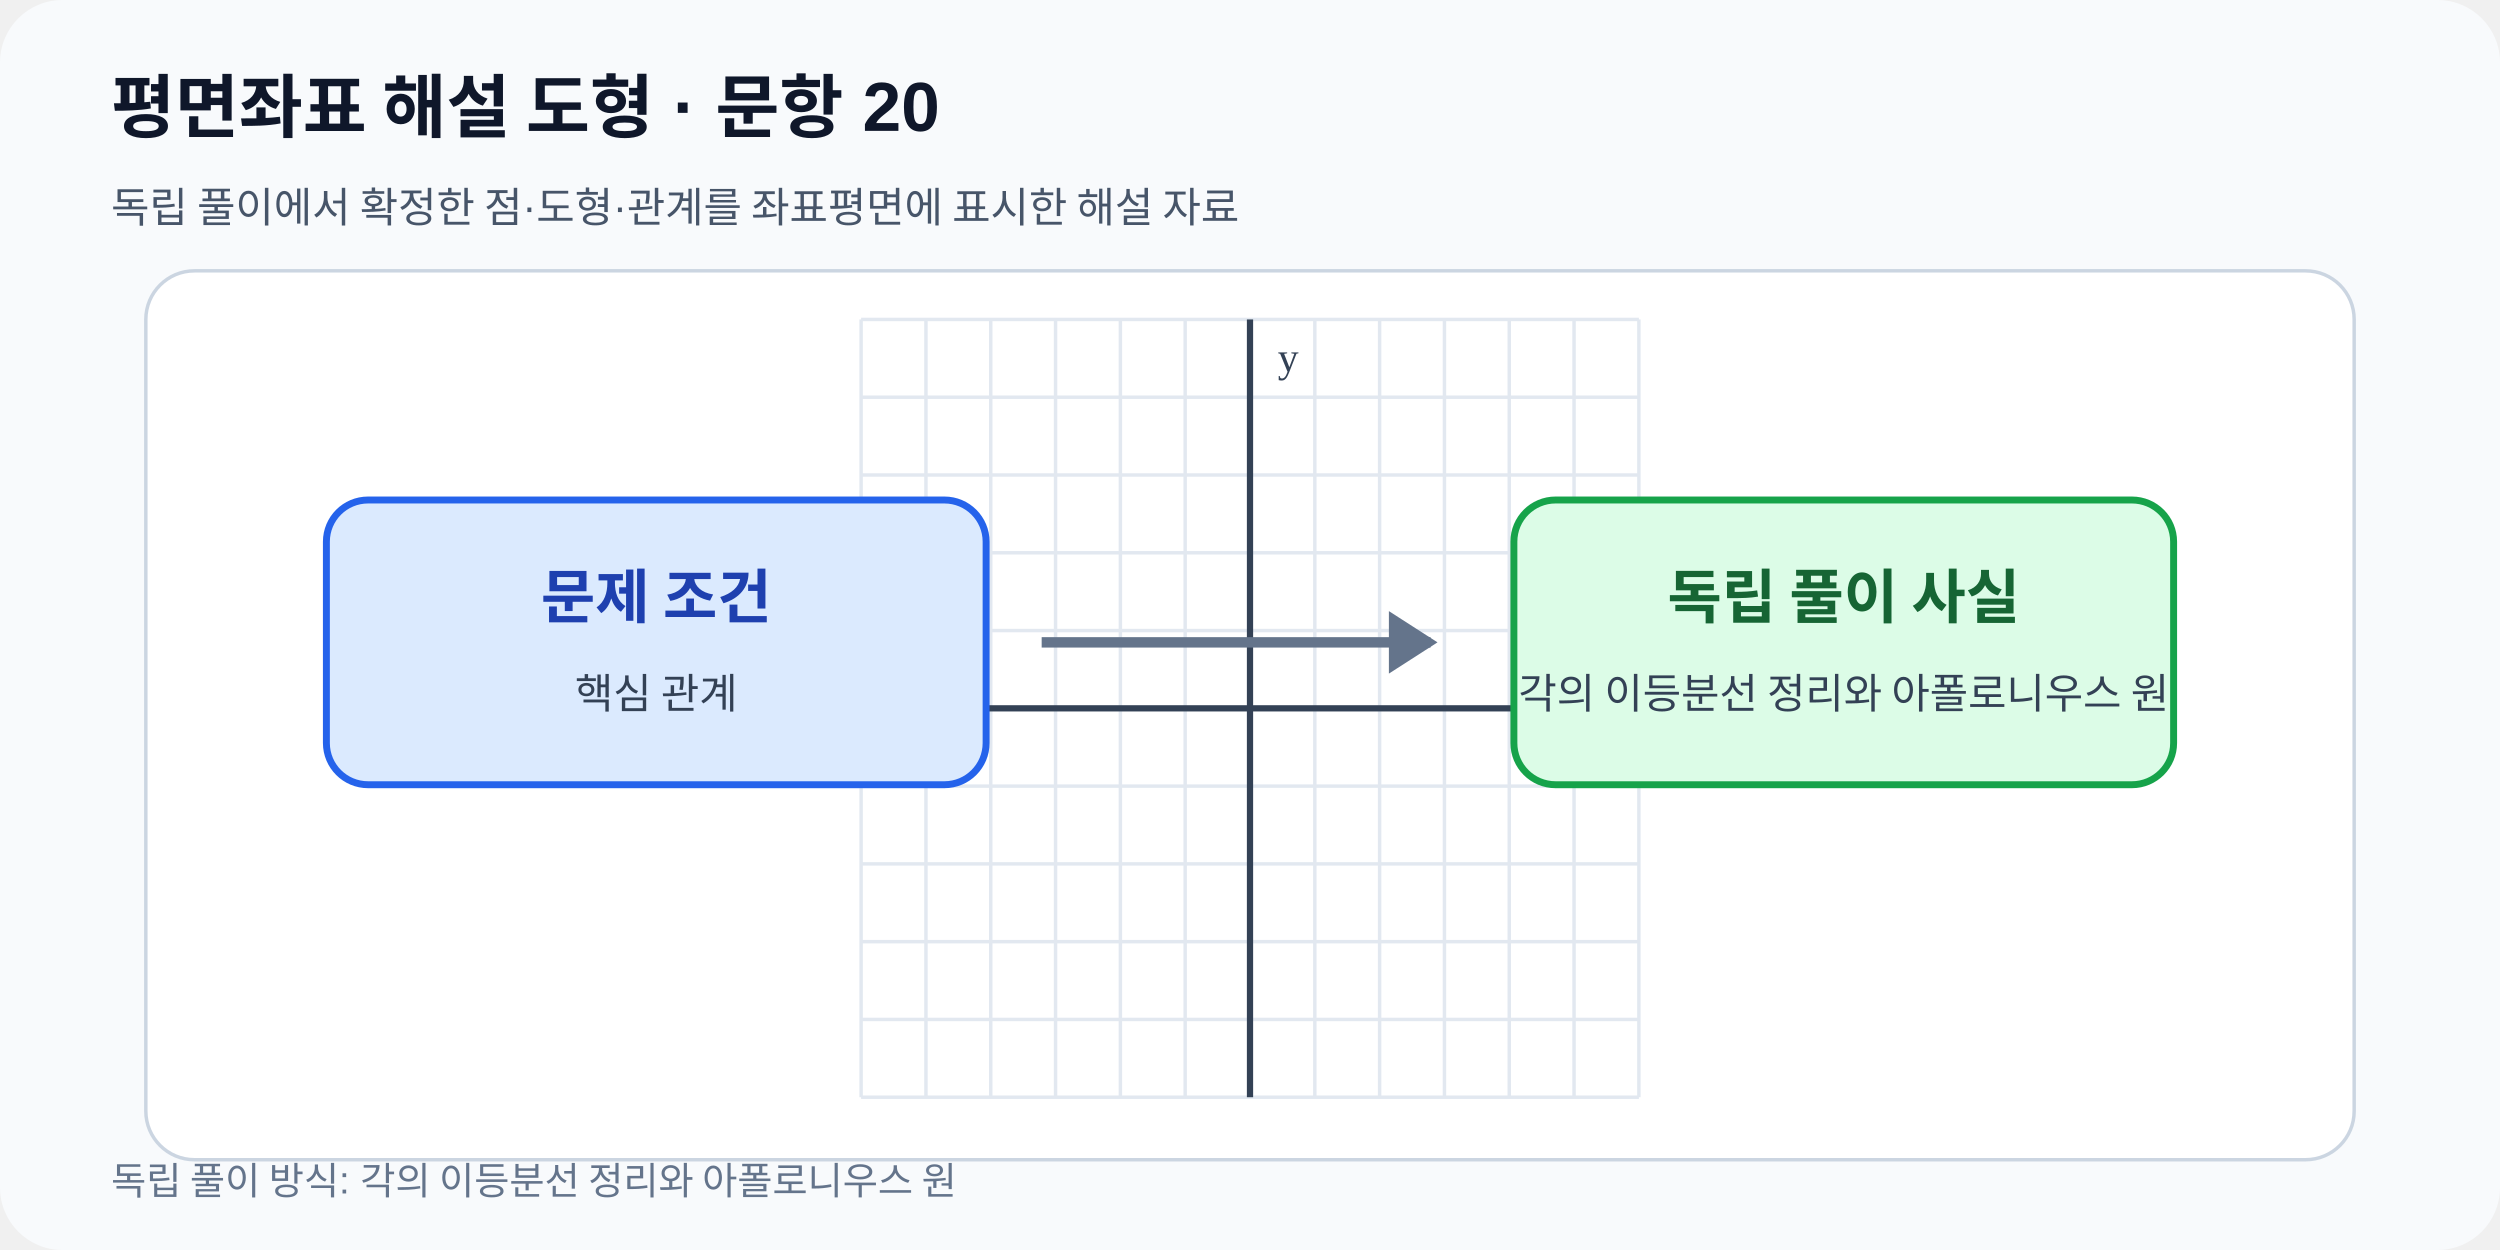
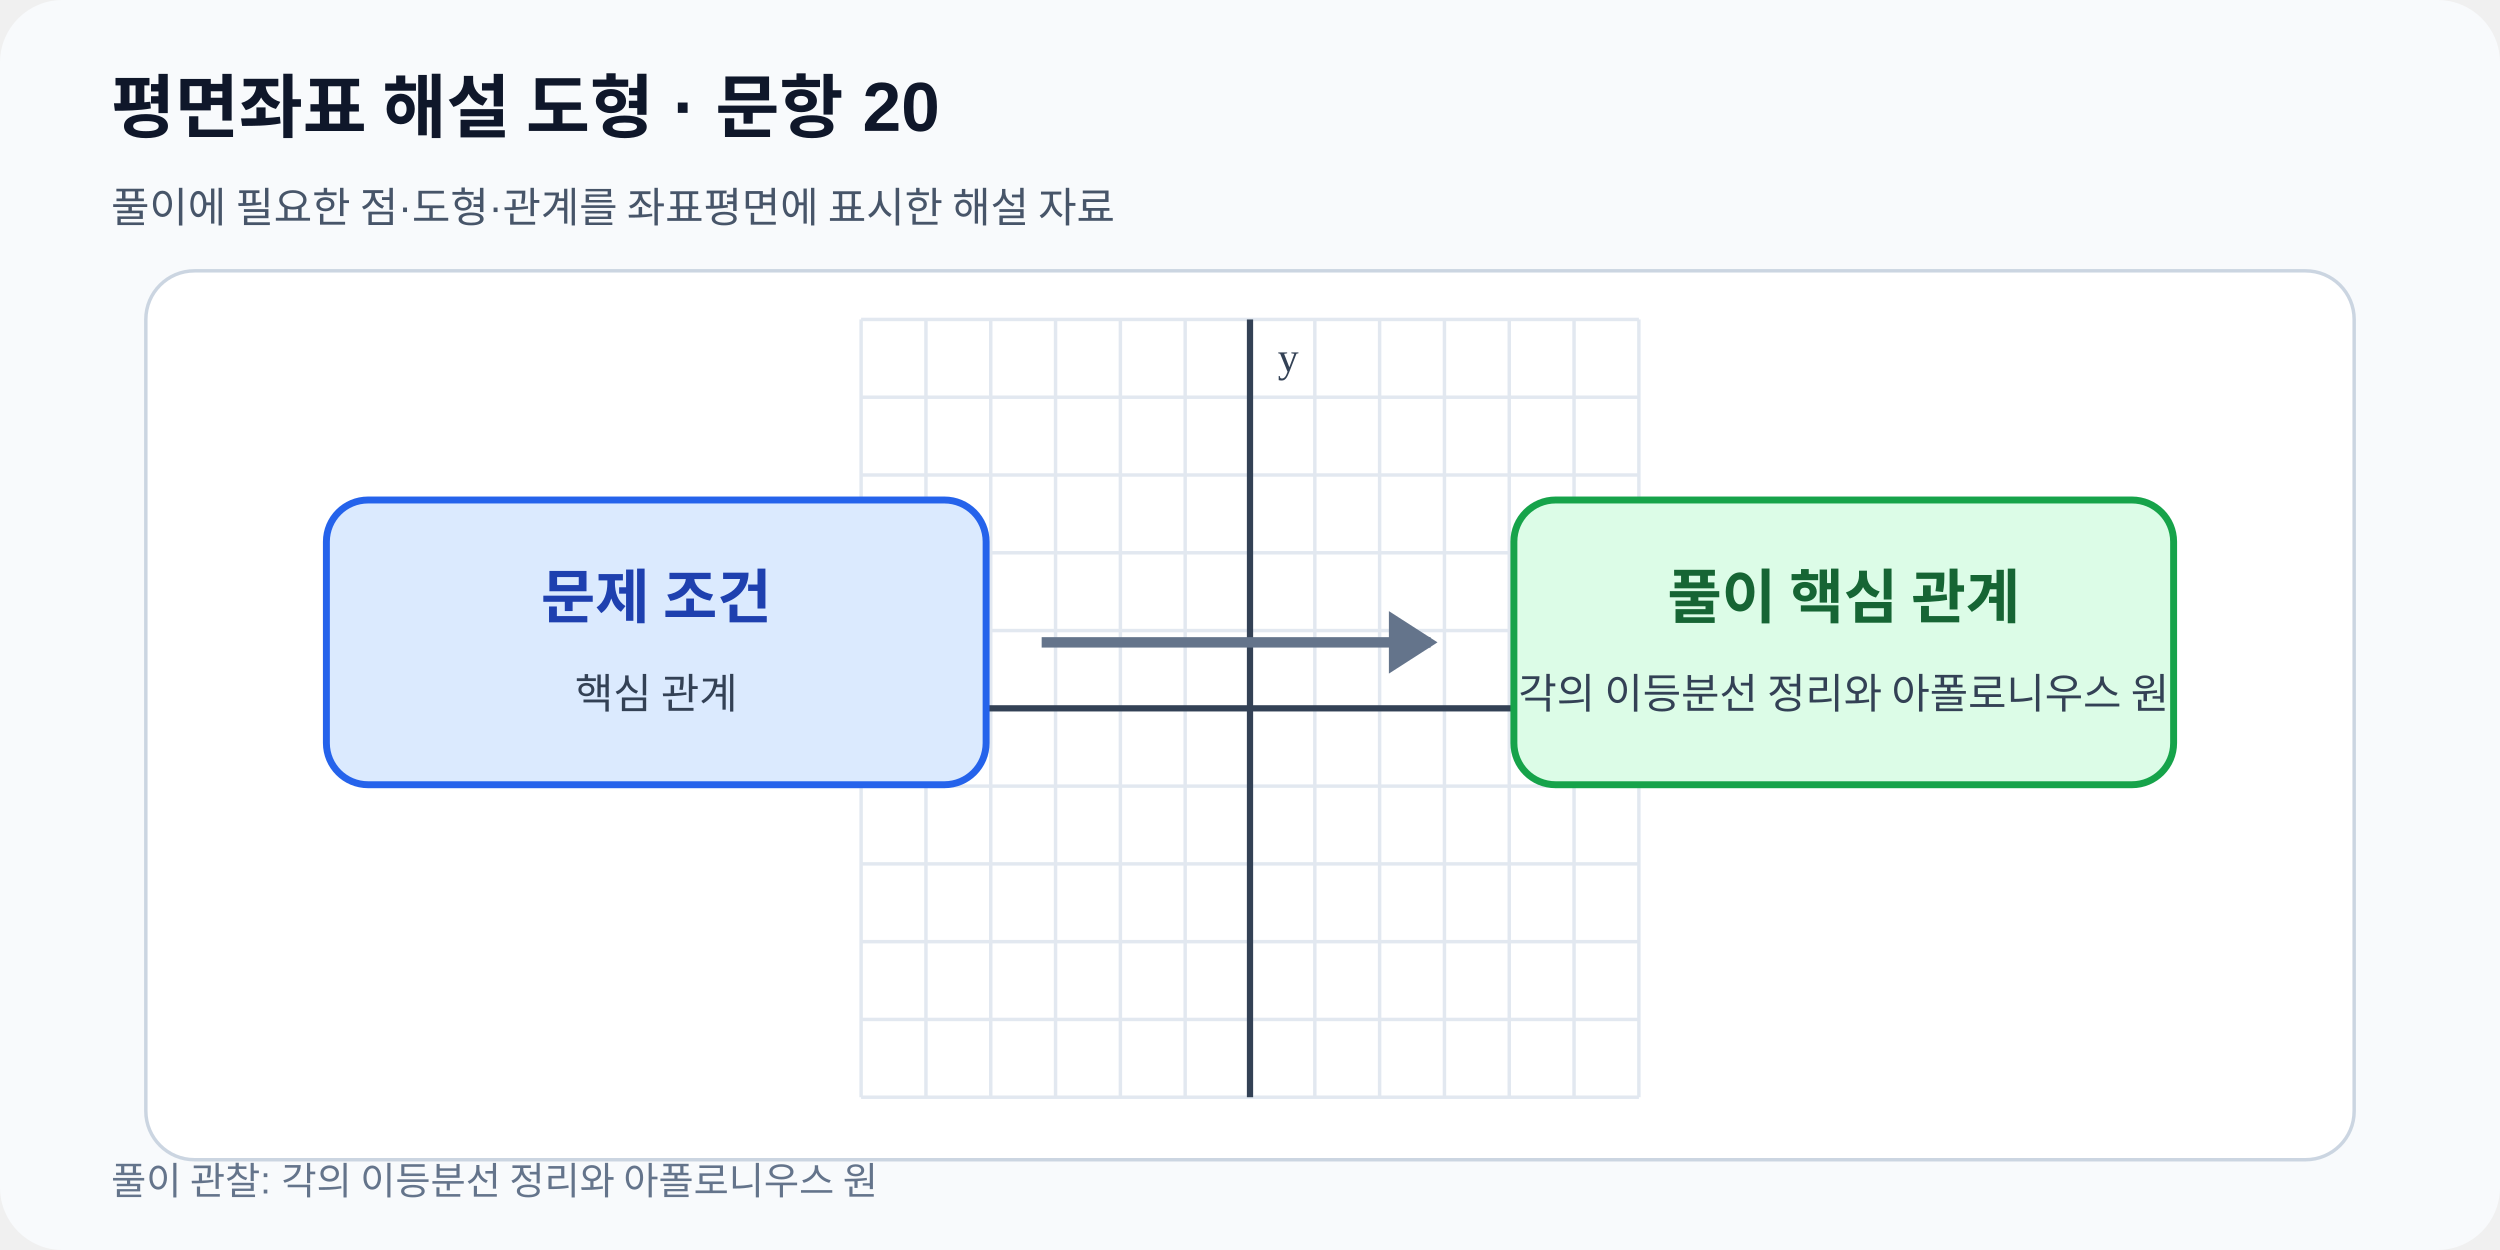
<svg xmlns="http://www.w3.org/2000/svg" viewBox="0 0 720 360" width="720" height="360" role="img" data-fact-hash="9279a4c2ec6375918d247ecd28d98d3e4617efa3a5af4aa9e7052f6a98db1ac8" data-scale-policy="SCHEMATIC_ALLOWED">
  <defs>
    <marker id="arrow" markerWidth="8" markerHeight="8" refX="7" refY="4" orient="auto">
      <path d="M0 0 8 4 0 8z" fill="#2563eb" />
    </marker>
  </defs>
  <rect width="720" height="360" rx="18" fill="#f8fafc" />
  <text x="32" y="38" font-family="Arial,sans-serif" font-size="20" font-weight="700" fill="#0f172a">평면좌표 해설 도형 · 문항 20</text>
-   <text x="32" y="64" font-family="Arial,sans-serif" font-size="12" fill="#475569">독립 풀이에서 확정한 점·도형·관계를 좌표평면에 표시한 해설 자료</text>
+   <text x="32" y="64" font-family="Arial,sans-serif" font-size="12" fill="#475569">풀이에 필요한 점·도형·관계를 좌표평면에 표시한 해설 자료</text>
  <rect x="42" y="78" width="636" height="256" rx="14" fill="#ffffff" stroke="#cbd5e1" />
  <line x1="248.00" y1="92.0" x2="248.00" y2="316.0" stroke="#e2e8f0" stroke-width="1" />
  <line x1="266.67" y1="92.0" x2="266.67" y2="316.0" stroke="#e2e8f0" stroke-width="1" />
  <line x1="285.33" y1="92.0" x2="285.33" y2="316.0" stroke="#e2e8f0" stroke-width="1" />
  <line x1="304.00" y1="92.0" x2="304.00" y2="316.0" stroke="#e2e8f0" stroke-width="1" />
  <line x1="322.67" y1="92.0" x2="322.67" y2="316.0" stroke="#e2e8f0" stroke-width="1" />
  <line x1="341.33" y1="92.0" x2="341.33" y2="316.0" stroke="#e2e8f0" stroke-width="1" />
  <line x1="360.00" y1="92.0" x2="360.00" y2="316.0" stroke="#e2e8f0" stroke-width="1" />
  <line x1="378.67" y1="92.0" x2="378.67" y2="316.0" stroke="#e2e8f0" stroke-width="1" />
  <line x1="397.33" y1="92.0" x2="397.33" y2="316.0" stroke="#e2e8f0" stroke-width="1" />
  <line x1="416.00" y1="92.0" x2="416.00" y2="316.0" stroke="#e2e8f0" stroke-width="1" />
  <line x1="434.67" y1="92.0" x2="434.67" y2="316.0" stroke="#e2e8f0" stroke-width="1" />
  <line x1="453.33" y1="92.0" x2="453.33" y2="316.0" stroke="#e2e8f0" stroke-width="1" />
  <line x1="472.00" y1="92.0" x2="472.00" y2="316.0" stroke="#e2e8f0" stroke-width="1" />
  <line x1="248.0" y1="316.00" x2="472.0" y2="316.00" stroke="#e2e8f0" stroke-width="1" />
  <line x1="248.0" y1="293.60" x2="472.0" y2="293.60" stroke="#e2e8f0" stroke-width="1" />
  <line x1="248.0" y1="271.20" x2="472.0" y2="271.20" stroke="#e2e8f0" stroke-width="1" />
  <line x1="248.0" y1="248.80" x2="472.0" y2="248.80" stroke="#e2e8f0" stroke-width="1" />
  <line x1="248.0" y1="226.40" x2="472.0" y2="226.40" stroke="#e2e8f0" stroke-width="1" />
  <line x1="248.0" y1="204.00" x2="472.0" y2="204.00" stroke="#e2e8f0" stroke-width="1" />
  <line x1="248.0" y1="181.60" x2="472.0" y2="181.60" stroke="#e2e8f0" stroke-width="1" />
  <line x1="248.0" y1="159.20" x2="472.0" y2="159.20" stroke="#e2e8f0" stroke-width="1" />
  <line x1="248.0" y1="136.80" x2="472.0" y2="136.80" stroke="#e2e8f0" stroke-width="1" />
  <line x1="248.0" y1="114.40" x2="472.0" y2="114.40" stroke="#e2e8f0" stroke-width="1" />
  <line x1="248.0" y1="92.00" x2="472.0" y2="92.00" stroke="#e2e8f0" stroke-width="1" />
  <line x1="360.00" y1="92.0" x2="360.00" y2="316.0" stroke="#334155" stroke-width="1.8" />
  <text x="368.00" y="107.00" font-size="12" fill="#334155">y</text>
  <line x1="248.0" y1="204.00" x2="472.0" y2="204.00" stroke="#334155" stroke-width="1.8" />
  <text x="464.00" y="196.00" text-anchor="end" font-size="12" fill="#334155">x</text>
  <rect x="94" y="144" width="190" height="82" rx="12" fill="#dbeafe" stroke="#2563eb" stroke-width="2" />
  <rect x="436" y="144" width="190" height="82" rx="12" fill="#dcfce7" stroke="#16a34a" stroke-width="2" />
  <path d="M300 185h112" stroke="#64748b" stroke-width="3" />
  <path d="m400 176 14 9-14 9" fill="#64748b" />
  <text x="189" y="178" text-anchor="middle" font-size="17" font-weight="700" fill="#1e40af">문제 조건</text>
  <text x="189" y="204" text-anchor="middle" font-size="12" fill="#334155">핵심 관계</text>
-   <text x="531" y="178" text-anchor="middle" font-size="17" font-weight="700" fill="#166534">독립 풀이 사실</text>
+   <text x="531" y="178" text-anchor="middle" font-size="17" font-weight="700" fill="#166534">풀이 핵심 관계</text>
  <text x="531" y="204" text-anchor="middle" font-size="12" fill="#334155">각의 이등분선 정리와 아폴로니우스 원</text>
-   <text x="32" y="344" font-family="Arial,sans-serif" font-size="11" fill="#64748b">독립 풀이 방식: 각의 이등분선 정리와 아폴로니우스 원</text>
+   <text x="32" y="344" font-family="Arial,sans-serif" font-size="11" fill="#64748b">풀이 관찰: 각의 이등분선 정리와 아폴로니우스 원</text>
</svg>
